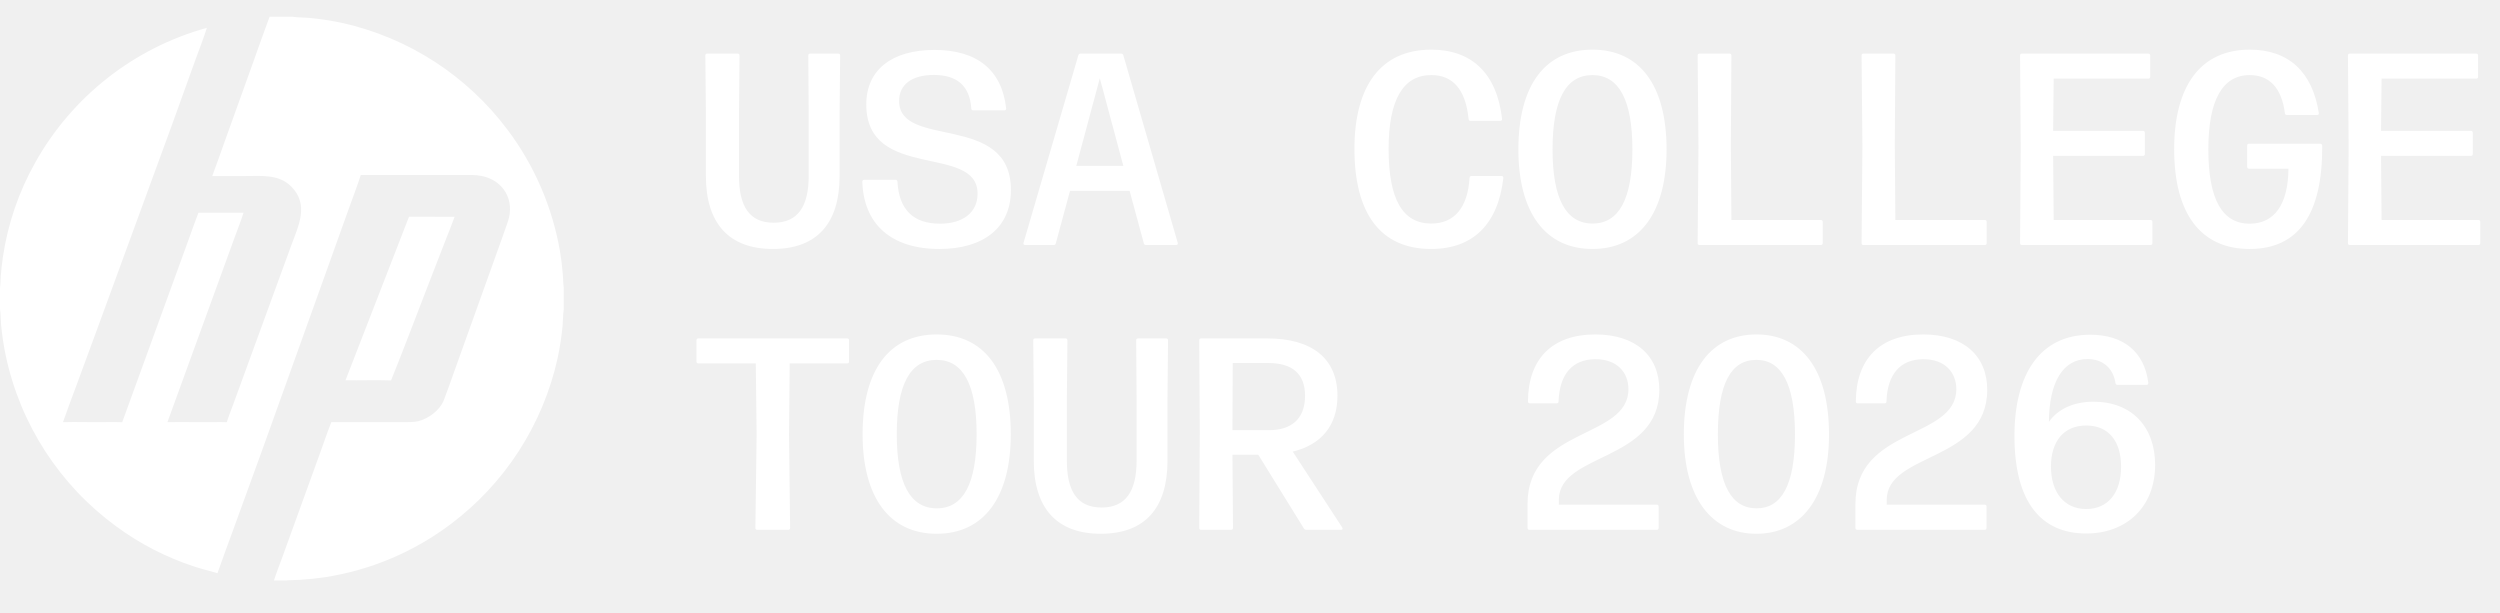
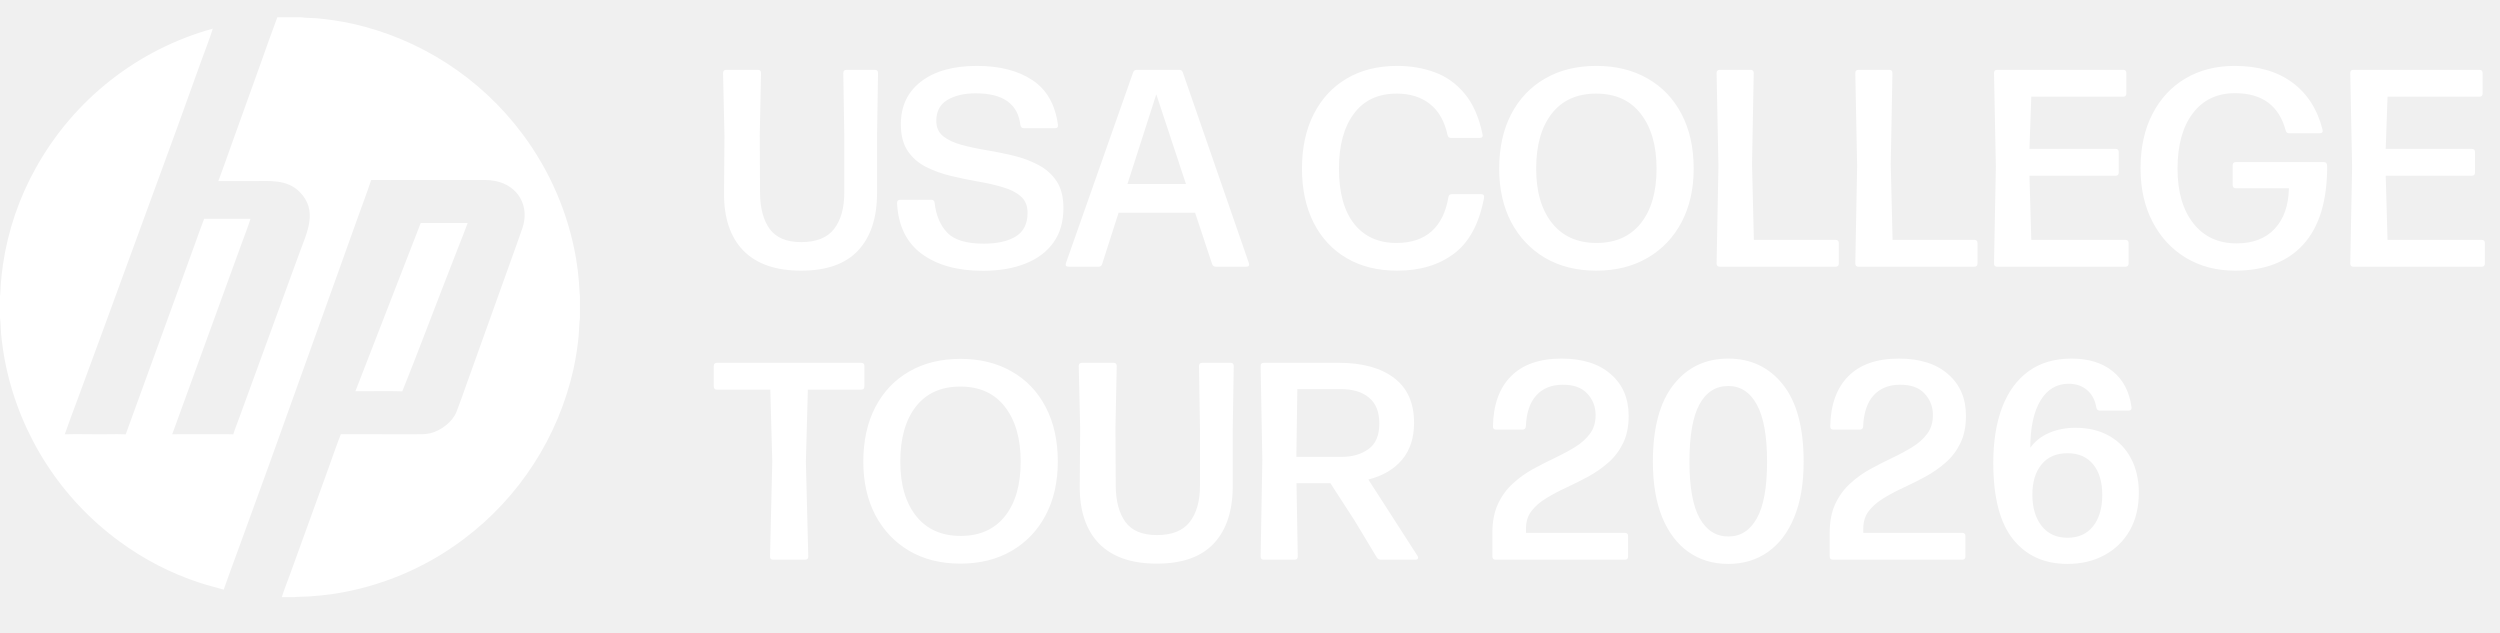
- <svg xmlns="http://www.w3.org/2000/svg" width="551" height="135" viewBox="0 0 551 135" fill="none">
-   <path d="M170.343 54.874C160.611 54.874 155.579 49.179 155.579 38.784V25.104L155.458 12.238C155.458 11.937 155.609 11.817 155.88 11.817H162.569C162.81 11.817 162.991 11.937 162.991 12.238L162.871 25.014V38.754C162.871 45.383 165.1 49.089 170.524 49.089C175.887 49.089 178.237 45.443 178.237 38.754V25.104L178.147 12.238C178.147 11.937 178.298 11.817 178.569 11.817H184.746C185.017 11.817 185.168 11.937 185.168 12.238L185.047 25.104V38.784C185.047 49.179 180.106 54.874 170.343 54.874ZM207.049 54.874C196.383 54.874 190.357 49.39 190.055 40.049C190.055 39.778 190.206 39.627 190.477 39.627H197.347C197.618 39.627 197.769 39.748 197.799 40.049C198.13 46.106 201.204 49.3 207.17 49.3C212.141 49.3 215.456 46.919 215.456 42.671C215.456 31.613 190.929 40.019 190.929 23.025C190.929 15.372 196.594 11.003 205.965 11.003C215.335 11.003 220.819 15.432 221.753 23.869C221.783 24.17 221.633 24.321 221.361 24.321H214.492C214.251 24.321 214.07 24.2 214.07 23.899C213.738 18.958 210.966 16.517 205.814 16.517C201.083 16.517 198.161 18.566 198.161 22.242C198.161 32.969 222.808 24.652 222.808 41.887C222.808 50.143 216.812 54.874 207.049 54.874ZM225.948 54C225.677 54 225.496 53.819 225.586 53.518L237.669 12.178C237.729 11.937 237.91 11.817 238.151 11.817H247.1C247.341 11.817 247.522 11.937 247.582 12.178L259.574 53.518C259.665 53.819 259.514 54 259.213 54H252.554C252.313 54 252.162 53.88 252.102 53.638L248.968 42.068H235.831L232.697 53.638C232.667 53.88 232.486 54 232.245 54H225.948ZM237.217 36.554H247.582L242.399 17.24L237.217 36.554ZM315.42 54.874C304.272 54.874 298.517 47.07 298.517 32.818C298.517 18.927 304.362 10.943 315.45 10.943C324.279 10.943 329.883 16.065 331.058 26.189C331.088 26.49 330.907 26.641 330.666 26.641H324.128C323.857 26.641 323.706 26.52 323.676 26.219C323.013 19.56 320.09 16.547 315.45 16.547C309.243 16.547 306.049 22.001 306.049 32.818C306.049 44.027 309.183 49.269 315.45 49.269C320.512 49.269 323.495 45.774 323.887 39.206C323.917 38.934 324.068 38.784 324.339 38.784H330.938C331.209 38.784 331.359 38.965 331.329 39.296C330.154 49.42 324.64 54.874 315.42 54.874ZM350.981 54.874C340.646 54.874 334.65 46.919 334.65 32.938C334.65 18.717 340.586 10.943 350.981 10.943C361.316 10.943 367.312 18.686 367.312 32.938C367.312 46.919 361.316 54.874 350.981 54.874ZM351.011 49.269C356.827 49.269 359.779 43.846 359.779 32.938C359.779 22.061 356.827 16.547 350.981 16.547C345.136 16.547 342.183 21.971 342.183 32.938C342.183 43.846 345.166 49.269 351.011 49.269ZM374.58 54C374.309 54 374.159 53.88 374.159 53.578L374.339 32.366L374.159 12.238C374.159 11.937 374.309 11.817 374.58 11.817H381.179C381.42 11.817 381.601 11.937 381.601 12.238L381.48 31.974L381.601 48.486H401.307C401.578 48.486 401.728 48.637 401.728 48.908V53.578C401.728 53.849 401.578 54 401.307 54H374.58ZM410.714 54C410.443 54 410.292 53.88 410.292 53.578L410.473 32.366L410.292 12.238C410.292 11.937 410.443 11.817 410.714 11.817H417.313C417.554 11.817 417.735 11.937 417.735 12.238L417.614 31.974L417.735 48.486H437.44C437.711 48.486 437.862 48.637 437.862 48.908V53.578C437.862 53.849 437.711 54 437.44 54H410.714ZM445.642 54C445.371 54 445.221 53.88 445.221 53.578L445.371 32.517L445.221 12.238C445.221 11.937 445.371 11.817 445.642 11.817H473.484C473.755 11.817 473.905 11.967 473.905 12.238V16.909C473.905 17.18 473.755 17.331 473.484 17.331H452.633L452.512 28.841H472.308C472.58 28.841 472.73 28.991 472.73 29.262V33.933C472.73 34.204 472.58 34.355 472.308 34.355H452.512L452.633 48.486H473.966C474.237 48.486 474.387 48.637 474.387 48.908V53.578C474.387 53.849 474.237 54 473.966 54H445.642ZM495.817 54.874C484.94 54.874 479.185 46.949 479.185 32.908C479.185 18.988 484.97 10.943 495.847 10.943C504.495 10.943 509.677 15.945 511.063 24.893C511.124 25.195 510.973 25.345 510.672 25.345H504.043C503.772 25.345 503.621 25.225 503.591 24.954C502.898 19.47 500.246 16.547 495.847 16.547C489.821 16.547 486.718 22.091 486.718 32.908C486.718 43.816 489.701 49.3 495.817 49.3C501.301 49.3 504.314 45.021 504.374 37.187H495.697C495.425 37.187 495.275 37.036 495.275 36.765V32.095C495.275 31.824 495.425 31.673 495.697 31.673H511.395C511.666 31.673 511.817 31.884 511.817 32.245C511.877 47.13 506.634 54.874 495.817 54.874ZM517.91 54C517.639 54 517.488 53.88 517.488 53.578L517.639 32.517L517.488 12.238C517.488 11.937 517.639 11.817 517.91 11.817H545.751C546.022 11.817 546.173 11.967 546.173 12.238V16.909C546.173 17.18 546.022 17.331 545.751 17.331H524.9L524.78 28.841H544.576C544.847 28.841 544.998 28.991 544.998 29.262V33.933C544.998 34.204 544.847 34.355 544.576 34.355H524.78L524.9 48.486H546.233C546.504 48.486 546.655 48.637 546.655 48.908V53.578C546.655 53.849 546.504 54 546.233 54H517.91Z" fill="white" />
-   <path d="M166.908 116.77C166.667 116.77 166.486 116.649 166.486 116.348L166.758 95.798L166.577 80.1H153.922C153.651 80.1 153.5 79.95 153.5 79.678V75.008C153.5 74.737 153.651 74.586 153.922 74.586H186.704C186.975 74.586 187.126 74.737 187.126 75.008V79.678C187.126 79.95 186.975 80.1 186.704 80.1H174.049L173.899 95.798L174.14 116.348C174.14 116.649 173.989 116.77 173.718 116.77H166.908ZM206.447 117.643C196.112 117.643 190.116 109.689 190.116 95.708C190.116 81.486 196.051 73.712 206.447 73.712C216.782 73.712 222.778 81.456 222.778 95.708C222.778 109.689 216.782 117.643 206.447 117.643ZM206.477 112.039C212.292 112.039 215.245 106.615 215.245 95.708C215.245 84.831 212.292 79.317 206.447 79.317C200.601 79.317 197.648 84.74 197.648 95.708C197.648 106.615 200.631 112.039 206.477 112.039ZM242.61 117.643C232.878 117.643 227.846 111.949 227.846 101.553V87.874L227.726 75.008C227.726 74.707 227.876 74.586 228.148 74.586H234.837C235.078 74.586 235.258 74.707 235.258 75.008L235.138 87.784V101.523C235.138 108.152 237.368 111.858 242.791 111.858C248.155 111.858 250.505 108.212 250.505 101.523V87.874L250.414 75.008C250.414 74.707 250.565 74.586 250.836 74.586H257.013C257.284 74.586 257.435 74.707 257.435 75.008L257.314 87.874V101.553C257.314 111.949 252.373 117.643 242.61 117.643ZM264.733 116.77C264.462 116.77 264.311 116.649 264.311 116.348L264.432 95.346L264.311 75.008C264.311 74.707 264.462 74.586 264.733 74.586H279.286C289.139 74.586 294.774 78.985 294.774 87.241C294.774 93.78 291.188 98.028 284.921 99.535L295.828 116.257C296.009 116.559 295.889 116.77 295.557 116.77H287.904C287.693 116.77 287.482 116.679 287.392 116.498L277.328 100.228H271.633L271.754 116.348C271.754 116.649 271.573 116.77 271.332 116.77H264.733ZM271.633 94.804H279.769C284.379 94.804 287.633 92.514 287.633 87.241C287.633 82.36 284.8 80.01 279.527 80.01H271.693L271.633 94.804ZM337.091 116.77C336.82 116.77 336.669 116.619 336.669 116.348V111.075C336.669 94.021 358.906 96.883 358.906 85.765C358.906 82.119 356.435 79.136 351.554 79.166C346.582 79.226 343.72 82.42 343.509 88.477C343.509 88.748 343.358 88.898 343.087 88.898H337.181C336.91 88.898 336.759 88.748 336.759 88.477C336.82 79.046 342.123 73.712 351.614 73.712C360.563 73.712 365.715 78.473 365.715 85.915C365.715 101.885 343.569 99.685 343.569 110.171V111.225H365.143C365.414 111.225 365.565 111.376 365.565 111.647V116.348C365.565 116.619 365.414 116.77 365.143 116.77H337.091ZM387.115 117.643C377.322 117.643 371.115 109.87 371.115 95.768C371.115 81.275 377.262 73.712 387.115 73.712C396.877 73.712 403.114 81.125 403.114 95.768C403.114 109.87 396.907 117.643 387.115 117.643ZM387.145 112.039C392.599 112.039 395.612 106.977 395.612 95.768C395.612 84.559 392.599 79.317 387.115 79.317C381.541 79.317 378.618 84.439 378.618 95.768C378.618 106.917 381.661 112.039 387.145 112.039ZM409.358 116.77C409.087 116.77 408.936 116.619 408.936 116.348V111.075C408.936 94.021 431.173 96.883 431.173 85.765C431.173 82.119 428.702 79.136 423.821 79.166C418.849 79.226 415.987 82.42 415.776 88.477C415.776 88.748 415.625 88.898 415.354 88.898H409.449C409.177 88.898 409.027 88.748 409.027 88.477C409.087 79.046 414.39 73.712 423.881 73.712C432.83 73.712 437.983 78.473 437.983 85.915C437.983 101.885 415.836 99.685 415.836 110.171V111.225H437.41C437.681 111.225 437.832 111.376 437.832 111.647V116.348C437.832 116.619 437.681 116.77 437.41 116.77H409.358ZM459.804 117.583C449.921 117.583 443.985 110.743 443.985 96.1C443.985 82.33 449.71 73.773 460.678 73.773C468.03 73.773 472.64 77.569 473.484 84.379C473.514 84.68 473.333 84.831 473.062 84.831H466.704C466.463 84.831 466.282 84.71 466.252 84.439C465.74 81.064 463.39 79.136 460.075 79.136C454.742 79.136 451.639 84.108 451.578 92.966C453.687 90.013 457.213 88.537 461.431 88.537C469.808 88.537 474.99 94.051 474.99 102.457C474.99 111.708 468.693 117.583 459.804 117.583ZM459.804 112.19C464.625 112.19 467.487 108.604 467.487 102.849C467.487 97.245 464.746 93.78 459.804 93.78C454.863 93.78 452.03 97.275 452.03 102.819C452.03 108.453 454.923 112.19 459.804 112.19Z" fill="white" />
-   <path d="M59.417 3.695H64.474C65.544 3.869 66.942 3.834 68.062 3.935C70.542 4.166 73.006 4.542 75.441 5.061C90.025 8.319 102.962 16.694 111.916 28.674C117.809 36.536 121.751 45.688 123.42 55.376C123.705 57.079 123.915 58.793 124.046 60.515C124.088 61.056 124.163 62.94 124.245 63.33V68.254C124.078 69.281 124.094 70.72 123.994 71.803C123.768 74.214 123.4 76.61 122.892 78.978C119.641 93.619 111.252 106.607 99.25 115.579C91.121 121.681 81.615 125.682 71.574 127.228C69.775 127.49 67.967 127.679 66.153 127.795C65.644 127.825 63.362 127.87 63.019 127.941H60.374C60.806 126.529 61.635 124.437 62.151 123.01L65.707 113.193L70.406 100.223C71.254 97.879 72.119 95.329 73.023 93.035L85.055 93.035L88.612 93.038C89.688 93.038 91.153 93.081 92.186 92.828C94.434 92.277 96.954 90.416 97.814 88.212C98.582 86.243 99.274 84.218 99.985 82.231L104.166 70.575L109.277 56.321C110.164 53.851 111.064 51.389 111.923 48.881C113.528 44.199 111.033 39.768 106.171 38.785C104.701 38.488 103.299 38.564 101.805 38.565L97.048 38.569L79.523 38.563C78.696 41.101 77.648 43.838 76.739 46.376L71.549 60.861L57.696 99.455L51.367 116.85C50.225 119.988 49.02 123.18 47.931 126.328C46.155 125.807 44.586 125.45 42.77 124.852C36.602 122.831 30.796 119.837 25.57 115.982C13.118 106.872 4.463 93.478 1.265 78.369C0.796 76.131 0.454 73.869 0.241 71.592C0.143 70.536 0.17 69.132 0 68.133V63.482C0.094 62.99 0.128 61.454 0.172 60.836C0.275 59.452 0.428 58.073 0.63 56.7C1.702 49.392 4.105 42.343 7.72 35.903C15.859 21.307 29.498 10.585 45.589 6.136C44.936 8.288 43.821 11.1 43.031 13.29L38.012 27.221L21.714 71.725L16.617 85.568C15.718 88.012 14.713 90.6 13.88 93.047C16.933 92.953 20.06 93.088 23.121 93.034C24.353 93.012 25.706 93.004 26.933 93.056L37.7 63.448L41.567 52.813C42.274 50.866 42.987 48.809 43.736 46.883L53.673 46.883C53.16 48.536 52.345 50.595 51.744 52.247L48.091 62.287L36.899 93.042C40.364 92.992 43.849 93.069 47.315 93.034C48.194 93.025 49.109 93.019 49.984 93.053C50.311 91.963 50.941 90.38 51.342 89.279L54.001 81.997L62.029 60.008L64.171 54.153C65.791 49.725 68.171 45.126 64.197 41.114C61.463 38.354 57.643 38.799 54.083 38.8L46.778 38.798C47.748 36.246 48.674 33.545 49.602 30.964L55.951 13.3C57.091 10.129 58.226 6.842 59.417 3.695Z" fill="white" />
-   <path d="M90.142 47.773L100.196 47.777C99.64 49.368 98.89 51.17 98.274 52.757L94.611 62.189C91.83 69.349 89.061 76.731 86.191 83.845C83.008 83.731 79.381 83.852 76.148 83.815L90.142 47.773Z" fill="white" />
+ <svg xmlns="http://www.w3.org/2000/svg" width="553" height="140" viewBox="0 0 553 140" fill="none">
+   <path d="M177.204 59.871C171.583 59.871 167.322 58.388 164.418 55.423C161.535 52.436 160.115 48.195 160.156 42.699L160.25 30.07L159.939 16.164C159.939 15.687 160.177 15.449 160.654 15.449H167.653C168.11 15.449 168.338 15.687 168.338 16.164L168.058 29.852L168.12 42.637C168.141 46.038 168.856 48.714 170.266 50.663C171.697 52.592 174.01 53.556 177.204 53.556C180.563 53.556 182.99 52.592 184.483 50.663C185.997 48.714 186.754 46.038 186.754 42.637V30.007L186.536 16.164C186.536 15.687 186.774 15.449 187.251 15.449H193.504C193.981 15.449 194.22 15.687 194.22 16.164L194.002 30.07V42.699C194.002 48.195 192.602 52.436 189.802 55.423C187.023 58.388 182.824 59.871 177.204 59.871ZM217.404 59.902C211.805 59.902 207.305 58.658 203.904 56.169C200.502 53.66 198.677 49.916 198.429 44.939C198.408 44.441 198.636 44.193 199.113 44.193H205.988C206.444 44.193 206.693 44.41 206.734 44.846C207.045 47.625 207.979 49.834 209.534 51.472C211.09 53.09 213.775 53.898 217.591 53.898C220.577 53.898 222.942 53.369 224.684 52.312C226.426 51.233 227.297 49.481 227.297 47.054C227.297 45.499 226.789 44.286 225.773 43.415C224.777 42.544 223.439 41.87 221.76 41.393C220.101 40.895 218.275 40.48 216.285 40.148C214.294 39.796 212.303 39.381 210.312 38.904C208.321 38.427 206.486 37.764 204.806 36.913C203.147 36.063 201.809 34.891 200.793 33.398C199.777 31.884 199.268 29.914 199.268 27.488C199.268 23.464 200.762 20.312 203.748 18.031C206.734 15.729 210.851 14.578 216.098 14.578C221.117 14.578 225.202 15.625 228.355 17.72C231.507 19.793 233.394 23.081 234.016 27.581C234.099 28.099 233.871 28.358 233.332 28.358H226.488C226.053 28.358 225.793 28.13 225.71 27.674C225.171 22.987 221.884 20.644 215.849 20.644C213.298 20.644 211.204 21.131 209.565 22.106C207.927 23.081 207.108 24.625 207.108 26.741C207.108 28.193 207.616 29.323 208.632 30.132C209.648 30.941 210.986 31.573 212.645 32.029C214.325 32.486 216.16 32.88 218.151 33.211C220.163 33.543 222.164 33.948 224.155 34.425C226.167 34.902 228.002 35.586 229.661 36.478C231.341 37.349 232.689 38.541 233.705 40.055C234.721 41.569 235.229 43.56 235.229 46.028C235.229 49.056 234.493 51.596 233.021 53.649C231.548 55.703 229.474 57.258 226.799 58.316C224.124 59.373 220.992 59.902 217.404 59.902ZM236.389 59C235.808 59 235.611 58.72 235.798 58.16L250.637 16.04C250.782 15.646 251.051 15.449 251.445 15.449H260.84C261.255 15.449 261.525 15.646 261.649 16.04L276.239 58.16C276.425 58.72 276.239 59 275.679 59H268.959C268.545 59 268.265 58.803 268.119 58.409L264.355 47.054H247.433L243.793 58.409C243.689 58.803 243.409 59 242.953 59H236.389ZM249.392 40.708H262.333L255.77 20.861L249.392 40.708ZM309.086 59.871C304.731 59.871 300.977 58.938 297.825 57.071C294.672 55.205 292.246 52.581 290.545 49.201C288.845 45.8 287.995 41.839 287.995 37.318C287.995 32.693 288.855 28.68 290.577 25.279C292.298 21.878 294.735 19.244 297.887 17.377C301.039 15.511 304.762 14.578 309.055 14.578C312.062 14.578 314.851 15.055 317.423 16.009C319.994 16.963 322.193 18.549 324.018 20.768C325.843 22.966 327.149 25.942 327.937 29.696C328.062 30.235 327.854 30.505 327.315 30.505H320.938C320.523 30.505 320.274 30.287 320.192 29.852C319.528 26.803 318.232 24.522 316.303 23.008C314.374 21.473 311.927 20.706 308.961 20.706C304.834 20.706 301.672 22.189 299.473 25.154C297.275 28.12 296.176 32.164 296.176 37.286C296.176 42.596 297.296 46.671 299.536 49.512C301.775 52.333 304.897 53.743 308.899 53.743C312.155 53.743 314.748 52.882 316.676 51.161C318.605 49.419 319.839 46.909 320.378 43.633C320.44 43.176 320.7 42.948 321.156 42.948H327.626C328.166 42.948 328.373 43.259 328.249 43.882C327.17 49.522 324.961 53.598 321.622 56.107C318.284 58.616 314.105 59.871 309.086 59.871ZM353.083 59.871C348.77 59.871 344.995 58.927 341.76 57.04C338.546 55.132 336.047 52.488 334.263 49.108C332.5 45.727 331.619 41.797 331.619 37.318C331.619 32.693 332.5 28.68 334.263 25.279C336.047 21.857 338.546 19.223 341.76 17.377C344.975 15.511 348.759 14.578 353.115 14.578C357.428 14.578 361.192 15.501 364.407 17.346C367.642 19.171 370.151 21.784 371.935 25.186C373.739 28.587 374.641 32.631 374.641 37.318C374.641 41.797 373.75 45.738 371.966 49.139C370.183 52.519 367.673 55.153 364.438 57.04C361.203 58.927 357.418 59.871 353.083 59.871ZM353.146 53.743C357.356 53.743 360.622 52.291 362.945 49.388C365.267 46.463 366.429 42.44 366.429 37.318C366.429 32.216 365.267 28.172 362.945 25.186C360.643 22.199 357.356 20.706 353.083 20.706C348.832 20.706 345.555 22.178 343.253 25.123C340.951 28.068 339.8 32.133 339.8 37.318C339.8 42.399 340.972 46.412 343.316 49.356C345.659 52.281 348.936 53.743 353.146 53.743ZM380.426 59C379.949 59 379.711 58.761 379.711 58.285L380.115 36.758L379.711 16.164C379.711 15.687 379.949 15.449 380.426 15.449H387.239C387.695 15.449 387.923 15.687 387.923 16.164L387.55 36.322L387.954 53.058H406.028C406.505 53.058 406.744 53.297 406.744 53.774V58.285C406.744 58.761 406.505 59 406.028 59H380.426ZM411.109 59C410.632 59 410.393 58.761 410.393 58.285L410.798 36.758L410.393 16.164C410.393 15.687 410.632 15.449 411.109 15.449H417.922C418.378 15.449 418.606 15.687 418.606 16.164L418.233 36.322L418.637 53.058H436.711C437.188 53.058 437.426 53.297 437.426 53.774V58.285C437.426 58.761 437.188 59 436.711 59H411.109ZM441.761 59C441.304 59 441.076 58.761 441.076 58.285L441.481 36.913L441.076 16.164C441.076 15.687 441.304 15.449 441.761 15.449H469.633C470.11 15.449 470.349 15.687 470.349 16.164V20.675C470.349 21.152 470.11 21.39 469.633 21.39H449.32L448.915 32.931H467.954C468.431 32.931 468.669 33.17 468.669 33.647V38.158C468.669 38.635 468.431 38.873 467.954 38.873H448.915L449.32 53.058H470.131C470.608 53.058 470.847 53.297 470.847 53.774V58.285C470.847 58.761 470.608 59 470.131 59H441.761ZM494.425 59.871C490.318 59.871 486.689 58.927 483.537 57.04C480.405 55.153 477.948 52.509 476.164 49.108C474.381 45.706 473.489 41.745 473.489 37.224C473.489 32.62 474.36 28.628 476.102 25.248C477.844 21.846 480.27 19.223 483.381 17.377C486.513 15.511 490.163 14.578 494.331 14.578C499.495 14.578 503.736 15.801 507.055 18.248C510.373 20.695 512.602 24.169 513.743 28.67C513.888 29.209 513.67 29.478 513.09 29.478H506.37C505.955 29.478 505.696 29.271 505.592 28.856C504.12 23.36 500.387 20.613 494.394 20.613C490.391 20.613 487.27 22.106 485.03 25.092C482.79 28.058 481.67 32.133 481.67 37.318C481.67 42.399 482.832 46.422 485.154 49.388C487.477 52.353 490.671 53.836 494.736 53.836C498.344 53.836 501.154 52.758 503.166 50.601C505.178 48.444 506.225 45.458 506.308 41.642H494.58C494.103 41.642 493.865 41.403 493.865 40.926V36.571C493.865 36.094 494.103 35.856 494.58 35.856H514.054C514.531 35.856 514.769 36.146 514.769 36.727C514.79 44.379 513.038 50.155 509.512 54.054C505.986 57.932 500.957 59.871 494.425 59.871ZM520.564 59C520.107 59 519.879 58.761 519.879 58.285L520.284 36.913L519.879 16.164C519.879 15.687 520.107 15.449 520.564 15.449H548.437C548.914 15.449 549.152 15.687 549.152 16.164V20.675C549.152 21.152 548.914 21.39 548.437 21.39H528.123L527.719 32.931H546.757C547.234 32.931 547.472 33.17 547.472 33.647V38.158C547.472 38.635 547.234 38.873 546.757 38.873H527.719L528.123 53.058H548.934C549.411 53.058 549.65 53.297 549.65 53.774V58.285C549.65 58.761 549.411 59 548.934 59H520.564Z" fill="white" />
+   <path d="M171.013 123.804C170.536 123.804 170.308 123.566 170.329 123.089L170.826 102.122L170.391 86.195H158.601C158.124 86.195 157.885 85.956 157.885 85.479V80.968C157.885 80.491 158.124 80.253 158.601 80.253H190.487C190.964 80.253 191.202 80.491 191.202 80.968V85.479C191.202 85.956 190.964 86.195 190.487 86.195H178.697L178.261 102.122L178.79 123.089C178.811 123.566 178.572 123.804 178.075 123.804H171.013ZM212.429 124.675C208.115 124.675 204.341 123.732 201.105 121.844C197.891 119.936 195.392 117.292 193.608 113.912C191.845 110.531 190.964 106.601 190.964 102.122C190.964 97.497 191.845 93.484 193.608 90.083C195.392 86.661 197.891 84.027 201.105 82.181C204.32 80.315 208.105 79.382 212.46 79.382C216.773 79.382 220.537 80.305 223.752 82.15C226.987 83.975 229.497 86.588 231.28 89.99C233.084 93.391 233.987 97.435 233.987 102.122C233.987 106.601 233.095 110.542 231.311 113.943C229.528 117.323 227.018 119.957 223.783 121.844C220.548 123.732 216.763 124.675 212.429 124.675ZM212.491 118.547C216.701 118.547 219.967 117.095 222.29 114.192C224.613 111.268 225.774 107.244 225.774 102.122C225.774 97.02 224.613 92.976 222.29 89.99C219.988 87.003 216.701 85.51 212.429 85.51C208.177 85.51 204.9 86.983 202.598 89.927C200.296 92.872 199.145 96.937 199.145 102.122C199.145 107.203 200.317 111.216 202.661 114.161C205.004 117.085 208.281 118.547 212.491 118.547ZM255.885 124.675C250.265 124.675 246.003 123.192 243.1 120.227C240.217 117.24 238.796 112.999 238.838 107.504L238.931 94.874L238.62 80.968C238.62 80.491 238.859 80.253 239.336 80.253H246.335C246.791 80.253 247.019 80.491 247.019 80.968L246.739 94.656L246.802 107.441C246.822 110.842 247.538 113.518 248.948 115.467C250.379 117.396 252.691 118.36 255.885 118.36C259.245 118.36 261.671 117.396 263.165 115.467C264.678 113.518 265.435 110.842 265.435 107.441V94.811L265.218 80.968C265.218 80.491 265.456 80.253 265.933 80.253H272.186C272.663 80.253 272.901 80.491 272.901 80.968L272.684 94.874V107.504C272.684 112.999 271.284 117.24 268.484 120.227C265.705 123.192 261.505 124.675 255.885 124.675ZM279.537 123.804C279.08 123.804 278.852 123.566 278.852 123.089L279.226 101.749L278.852 80.968C278.852 80.491 279.08 80.253 279.537 80.253H296.117C301.364 80.253 305.45 81.373 308.374 83.612C311.319 85.832 312.791 89.139 312.791 93.536C312.791 96.875 311.899 99.602 310.116 101.717C308.332 103.812 305.854 105.264 302.681 106.073L313.538 122.933C313.704 123.182 313.735 123.389 313.631 123.555C313.548 123.721 313.361 123.804 313.071 123.804H305.45C305.056 123.804 304.755 123.638 304.548 123.306L299.601 115.094L294.282 106.881H286.785L287.065 123.089C287.065 123.566 286.837 123.804 286.38 123.804H279.537ZM286.754 101.064H296.739C299.104 101.064 301.084 100.494 302.681 99.353C304.299 98.213 305.107 96.325 305.107 93.692C305.107 91.141 304.351 89.233 302.837 87.968C301.343 86.703 299.249 86.07 296.553 86.07H286.971L286.754 101.064ZM330.831 123.804C330.354 123.804 330.115 123.566 330.115 123.089V117.894C330.115 115.364 330.53 113.217 331.36 111.454C332.189 109.691 333.278 108.198 334.626 106.975C335.974 105.73 337.457 104.662 339.075 103.771C340.713 102.879 342.341 102.049 343.959 101.282C345.576 100.515 347.059 99.716 348.407 98.887C349.776 98.036 350.875 97.051 351.705 95.931C352.534 94.811 352.949 93.443 352.949 91.825C352.949 89.959 352.327 88.362 351.082 87.034C349.838 85.707 348.003 85.064 345.576 85.106C343.129 85.126 341.2 85.925 339.79 87.501C338.401 89.056 337.644 91.327 337.519 94.314C337.498 94.791 337.25 95.029 336.773 95.029H330.955C330.458 95.029 330.219 94.791 330.24 94.314C330.323 89.523 331.65 85.832 334.222 83.239C336.793 80.626 340.526 79.32 345.421 79.32C350.066 79.32 353.695 80.471 356.309 82.773C358.942 85.054 360.259 88.123 360.259 91.981C360.259 94.345 359.844 96.367 359.015 98.047C358.206 99.706 357.128 101.126 355.78 102.308C354.432 103.491 352.949 104.528 351.331 105.419C349.714 106.29 348.096 107.099 346.478 107.846C344.861 108.592 343.378 109.38 342.03 110.21C340.682 111.019 339.593 111.962 338.764 113.041C337.955 114.098 337.55 115.374 337.55 116.867V117.863H359.419C359.896 117.863 360.135 118.101 360.135 118.578V123.089C360.135 123.566 359.896 123.804 359.419 123.804H330.831ZM382.291 124.737C378.931 124.737 375.996 123.856 373.487 122.093C370.998 120.33 369.059 117.769 367.67 114.41C366.301 111.05 365.617 106.954 365.617 102.122C365.617 94.656 367.131 88.994 370.158 85.137C373.186 81.259 377.23 79.32 382.291 79.32C387.309 79.32 391.343 81.238 394.392 85.075C397.44 88.911 398.965 94.594 398.965 102.122C398.965 106.954 398.27 111.05 396.88 114.41C395.512 117.769 393.572 120.33 391.063 122.093C388.574 123.856 385.65 124.737 382.291 124.737ZM382.322 118.671C385.018 118.671 387.112 117.334 388.606 114.658C390.119 111.983 390.876 107.804 390.876 102.122C390.876 96.439 390.119 92.23 388.606 89.492C387.112 86.754 385.007 85.386 382.291 85.386C379.512 85.386 377.386 86.744 375.913 89.461C374.441 92.157 373.705 96.377 373.705 102.122C373.705 107.784 374.462 111.962 375.976 114.658C377.49 117.334 379.605 118.671 382.322 118.671ZM405.442 123.804C404.965 123.804 404.726 123.566 404.726 123.089V117.894C404.726 115.364 405.141 113.217 405.971 111.454C406.8 109.691 407.889 108.198 409.237 106.975C410.585 105.73 412.068 104.662 413.685 103.771C415.324 102.879 416.952 102.049 418.569 101.282C420.187 100.515 421.67 99.716 423.018 98.887C424.387 98.036 425.486 97.051 426.315 95.931C427.145 94.811 427.56 93.443 427.56 91.825C427.56 89.959 426.938 88.362 425.693 87.034C424.449 85.707 422.614 85.064 420.187 85.106C417.74 85.126 415.811 85.925 414.401 87.501C413.011 89.056 412.255 91.327 412.13 94.314C412.109 94.791 411.86 95.029 411.383 95.029H405.566C405.069 95.029 404.83 94.791 404.851 94.314C404.934 89.523 406.261 85.832 408.833 83.239C411.404 80.626 415.137 79.32 420.032 79.32C424.677 79.32 428.306 80.471 430.919 82.773C433.553 85.054 434.87 88.123 434.87 91.981C434.87 94.345 434.455 96.367 433.626 98.047C432.817 99.706 431.739 101.126 430.391 102.308C429.043 103.491 427.56 104.528 425.942 105.419C424.324 106.29 422.707 107.099 421.089 107.846C419.472 108.592 417.989 109.38 416.641 110.21C415.293 111.019 414.204 111.962 413.374 113.041C412.566 114.098 412.161 115.374 412.161 116.867V117.863H434.03C434.507 117.863 434.746 118.101 434.746 118.578V123.089C434.746 123.566 434.507 123.804 434.03 123.804H405.442ZM457.306 124.737C452.204 124.737 448.191 122.912 445.267 119.262C442.364 115.612 440.912 109.992 440.912 102.402C440.912 97.653 441.565 93.557 442.872 90.114C444.199 86.651 446.148 83.986 448.72 82.119C451.292 80.253 454.454 79.32 458.208 79.32C461.982 79.32 465.021 80.253 467.323 82.119C469.625 83.965 471.014 86.609 471.491 90.052C471.553 90.57 471.325 90.83 470.807 90.83H464.492C464.056 90.83 463.797 90.602 463.714 90.145C463.424 88.465 462.729 87.169 461.63 86.257C460.551 85.344 459.203 84.888 457.586 84.888C454.931 84.888 452.857 86.122 451.364 88.59C449.871 91.037 449.114 94.521 449.093 99.042C450.172 97.57 451.572 96.471 453.293 95.745C455.035 94.998 456.964 94.625 459.079 94.625C461.982 94.625 464.481 95.226 466.576 96.429C468.671 97.611 470.278 99.281 471.398 101.437C472.538 103.594 473.109 106.114 473.109 108.997C473.109 112.211 472.435 115.001 471.087 117.365C469.739 119.708 467.872 121.523 465.487 122.809C463.123 124.095 460.396 124.737 457.306 124.737ZM457.337 118.951C459.763 118.951 461.651 118.101 462.999 116.4C464.347 114.679 465.021 112.367 465.021 109.463C465.021 106.622 464.357 104.382 463.03 102.744C461.702 101.085 459.794 100.255 457.306 100.255C454.838 100.255 452.93 101.085 451.582 102.744C450.234 104.382 449.56 106.612 449.56 109.432C449.56 112.294 450.244 114.596 451.613 116.338C452.982 118.08 454.89 118.951 457.337 118.951Z" fill="white" />
+   <path d="M61.344 3.816H66.564C67.67 3.995 69.113 3.959 70.27 4.063C72.83 4.302 75.373 4.69 77.888 5.226C92.944 8.589 106.301 17.236 115.545 29.604C121.629 37.721 125.7 47.171 127.422 57.173C127.717 58.93 127.933 60.701 128.068 62.478C128.112 63.037 128.189 64.982 128.274 65.384V70.468C128.102 71.528 128.118 73.014 128.015 74.132C127.782 76.621 127.402 79.095 126.878 81.54C123.521 96.656 114.859 110.065 102.469 119.328C94.076 125.628 84.261 129.758 73.895 131.355C72.038 131.626 70.171 131.821 68.298 131.94C67.772 131.971 65.417 132.017 65.063 132.09H62.332C62.777 130.633 63.634 128.473 64.167 127L67.838 116.864L72.689 103.474C73.564 101.054 74.457 98.422 75.391 96.052L87.813 96.053L91.485 96.056C92.597 96.056 94.109 96.101 95.175 95.839C97.496 95.27 100.099 93.349 100.986 91.073C101.778 89.041 102.493 86.95 103.228 84.898L107.544 72.865L112.821 58.149C113.736 55.598 114.665 53.057 115.553 50.467C117.21 45.633 114.634 41.059 109.615 40.044C108.096 39.736 106.649 39.815 105.107 39.816L100.196 39.82L82.102 39.815C81.248 42.435 80.166 45.261 79.228 47.881L73.869 62.836L59.566 102.681L53.033 120.64C51.853 123.88 50.61 127.176 49.485 130.425C47.652 129.887 46.032 129.519 44.157 128.902C37.789 126.815 31.794 123.724 26.4 119.744C13.543 110.338 4.607 96.51 1.306 80.911C0.822 78.601 0.469 76.265 0.248 73.915C0.148 72.824 0.175 71.375 0 70.344V65.541C0.097 65.033 0.132 63.447 0.178 62.809C0.284 61.381 0.442 59.957 0.651 58.54C1.757 50.994 4.238 43.716 7.97 37.069C16.373 21.999 30.455 10.93 47.068 6.335C46.393 8.557 45.242 11.46 44.427 13.722L39.244 28.105L22.419 74.051L17.156 88.343C16.227 90.867 15.191 93.539 14.33 96.066C17.483 95.968 20.711 96.108 23.871 96.051C25.142 96.029 26.539 96.021 27.806 96.075L38.923 65.506L42.915 54.527C43.645 52.516 44.381 50.392 45.154 48.405L55.413 48.404C54.883 50.111 54.042 52.237 53.422 53.942L49.65 64.307L38.095 96.06C41.673 96.008 45.27 96.088 48.849 96.052C49.756 96.042 50.701 96.036 51.605 96.072C51.943 94.947 52.593 93.312 53.007 92.175L55.753 84.657L64.041 61.955L66.252 55.91C67.925 51.339 70.381 46.59 66.279 42.448C63.456 39.599 59.512 40.058 55.837 40.059L48.295 40.057C49.297 37.422 50.252 34.634 51.211 31.969L57.766 13.732C58.942 10.458 60.114 7.064 61.344 3.816Z" fill="white" />
+   <path d="M93.066 49.324L103.445 49.327C102.872 50.97 102.097 52.831 101.461 54.469L97.679 64.207C94.808 71.599 91.95 79.221 88.986 86.565C85.7 86.447 81.955 86.572 78.618 86.534L93.066 49.324Z" fill="white" />
</svg>
